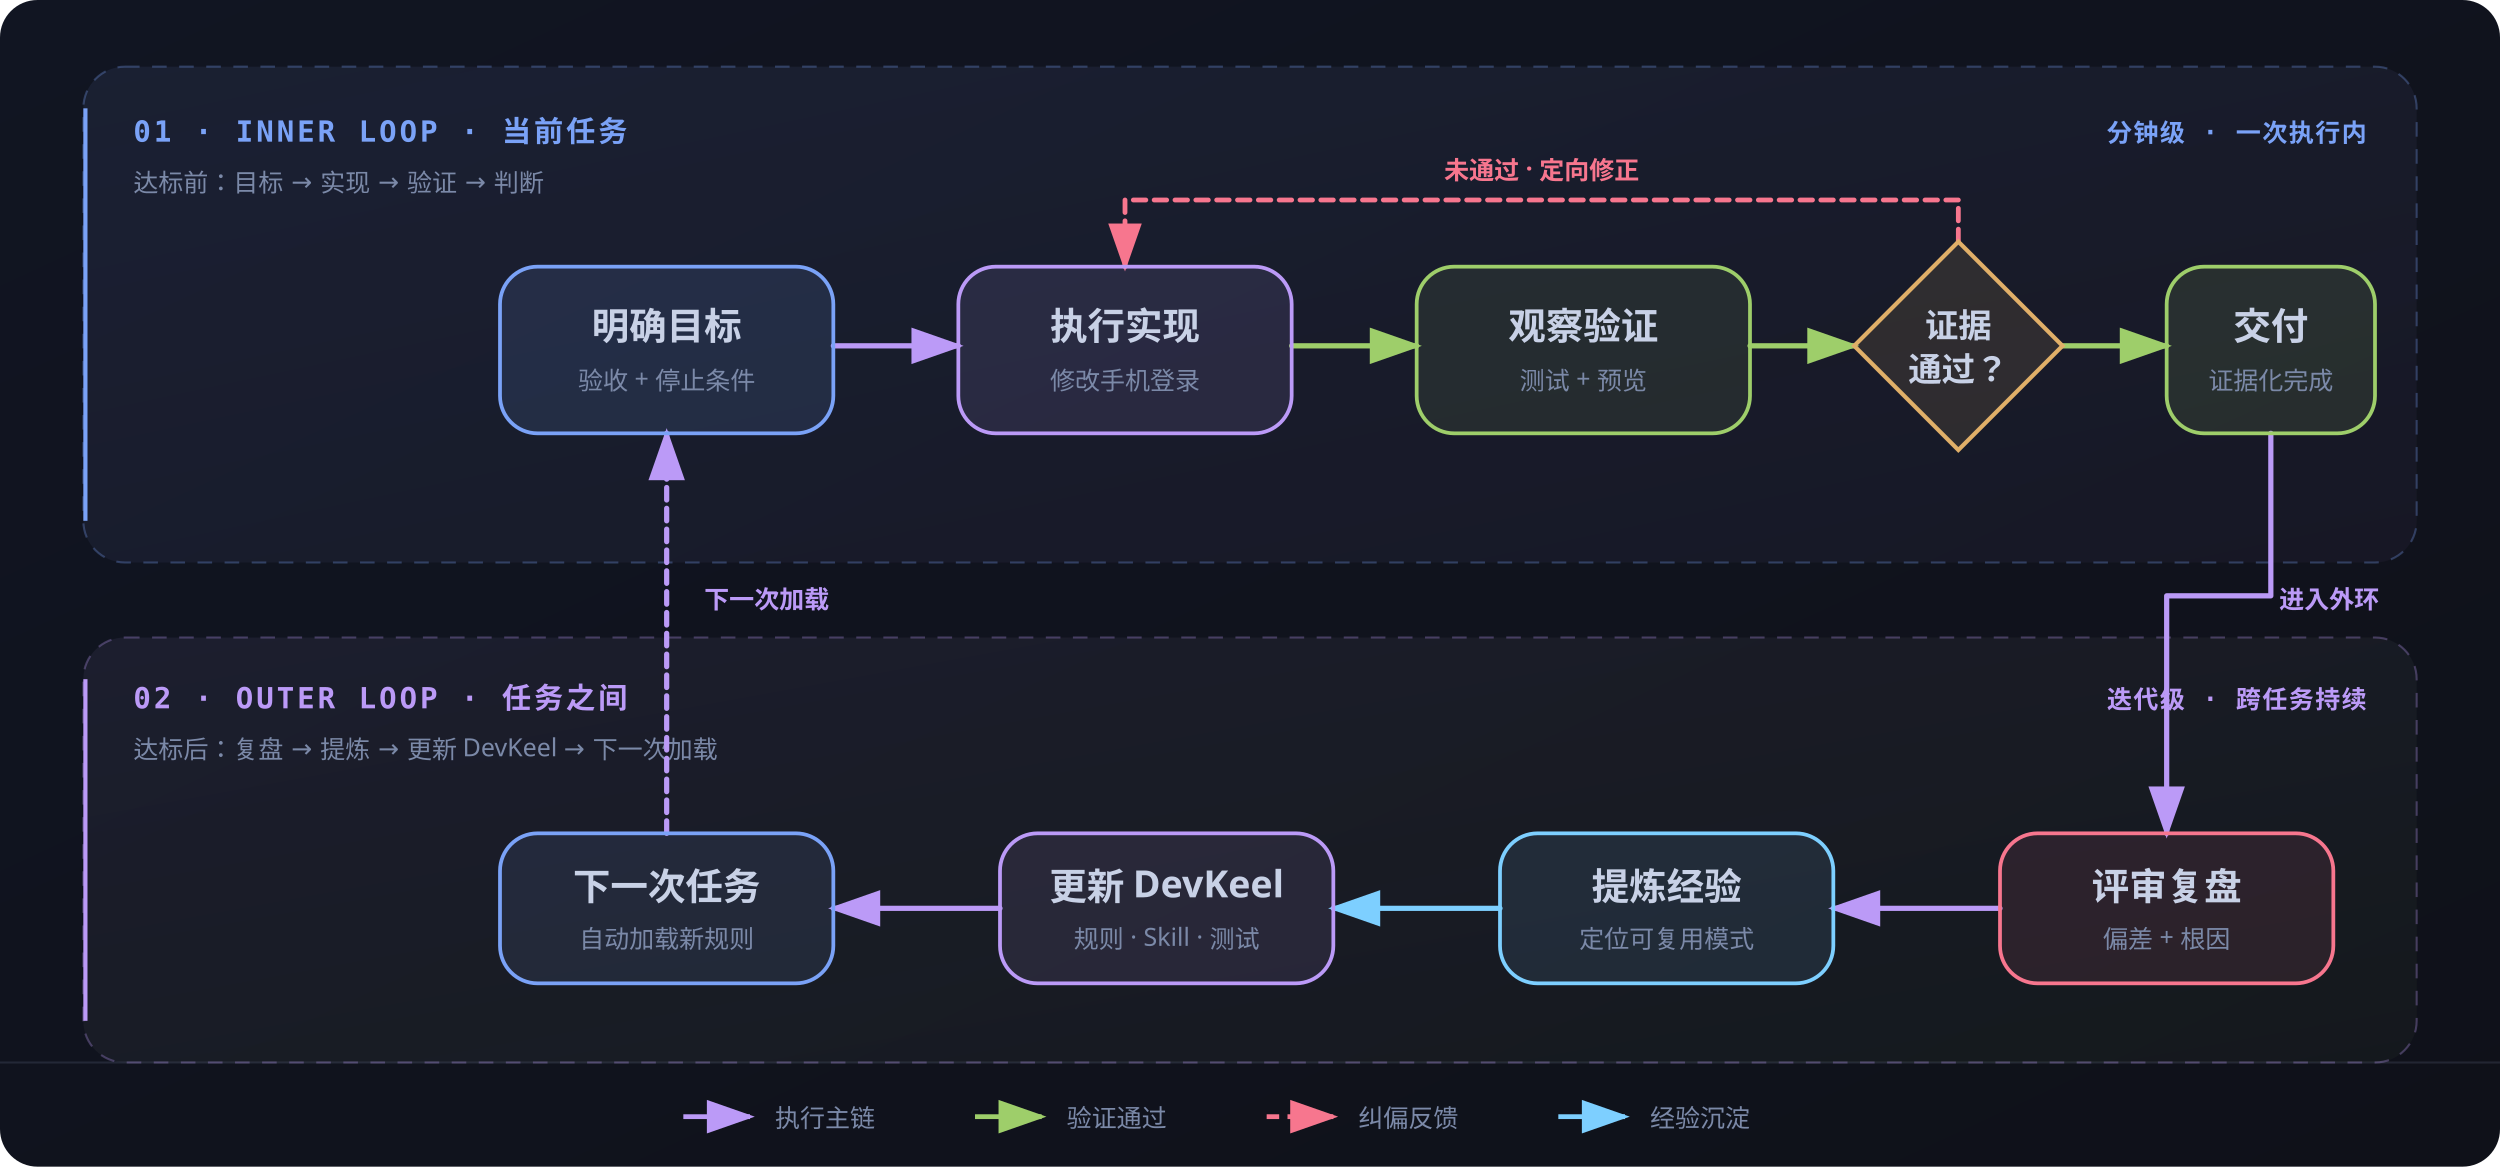
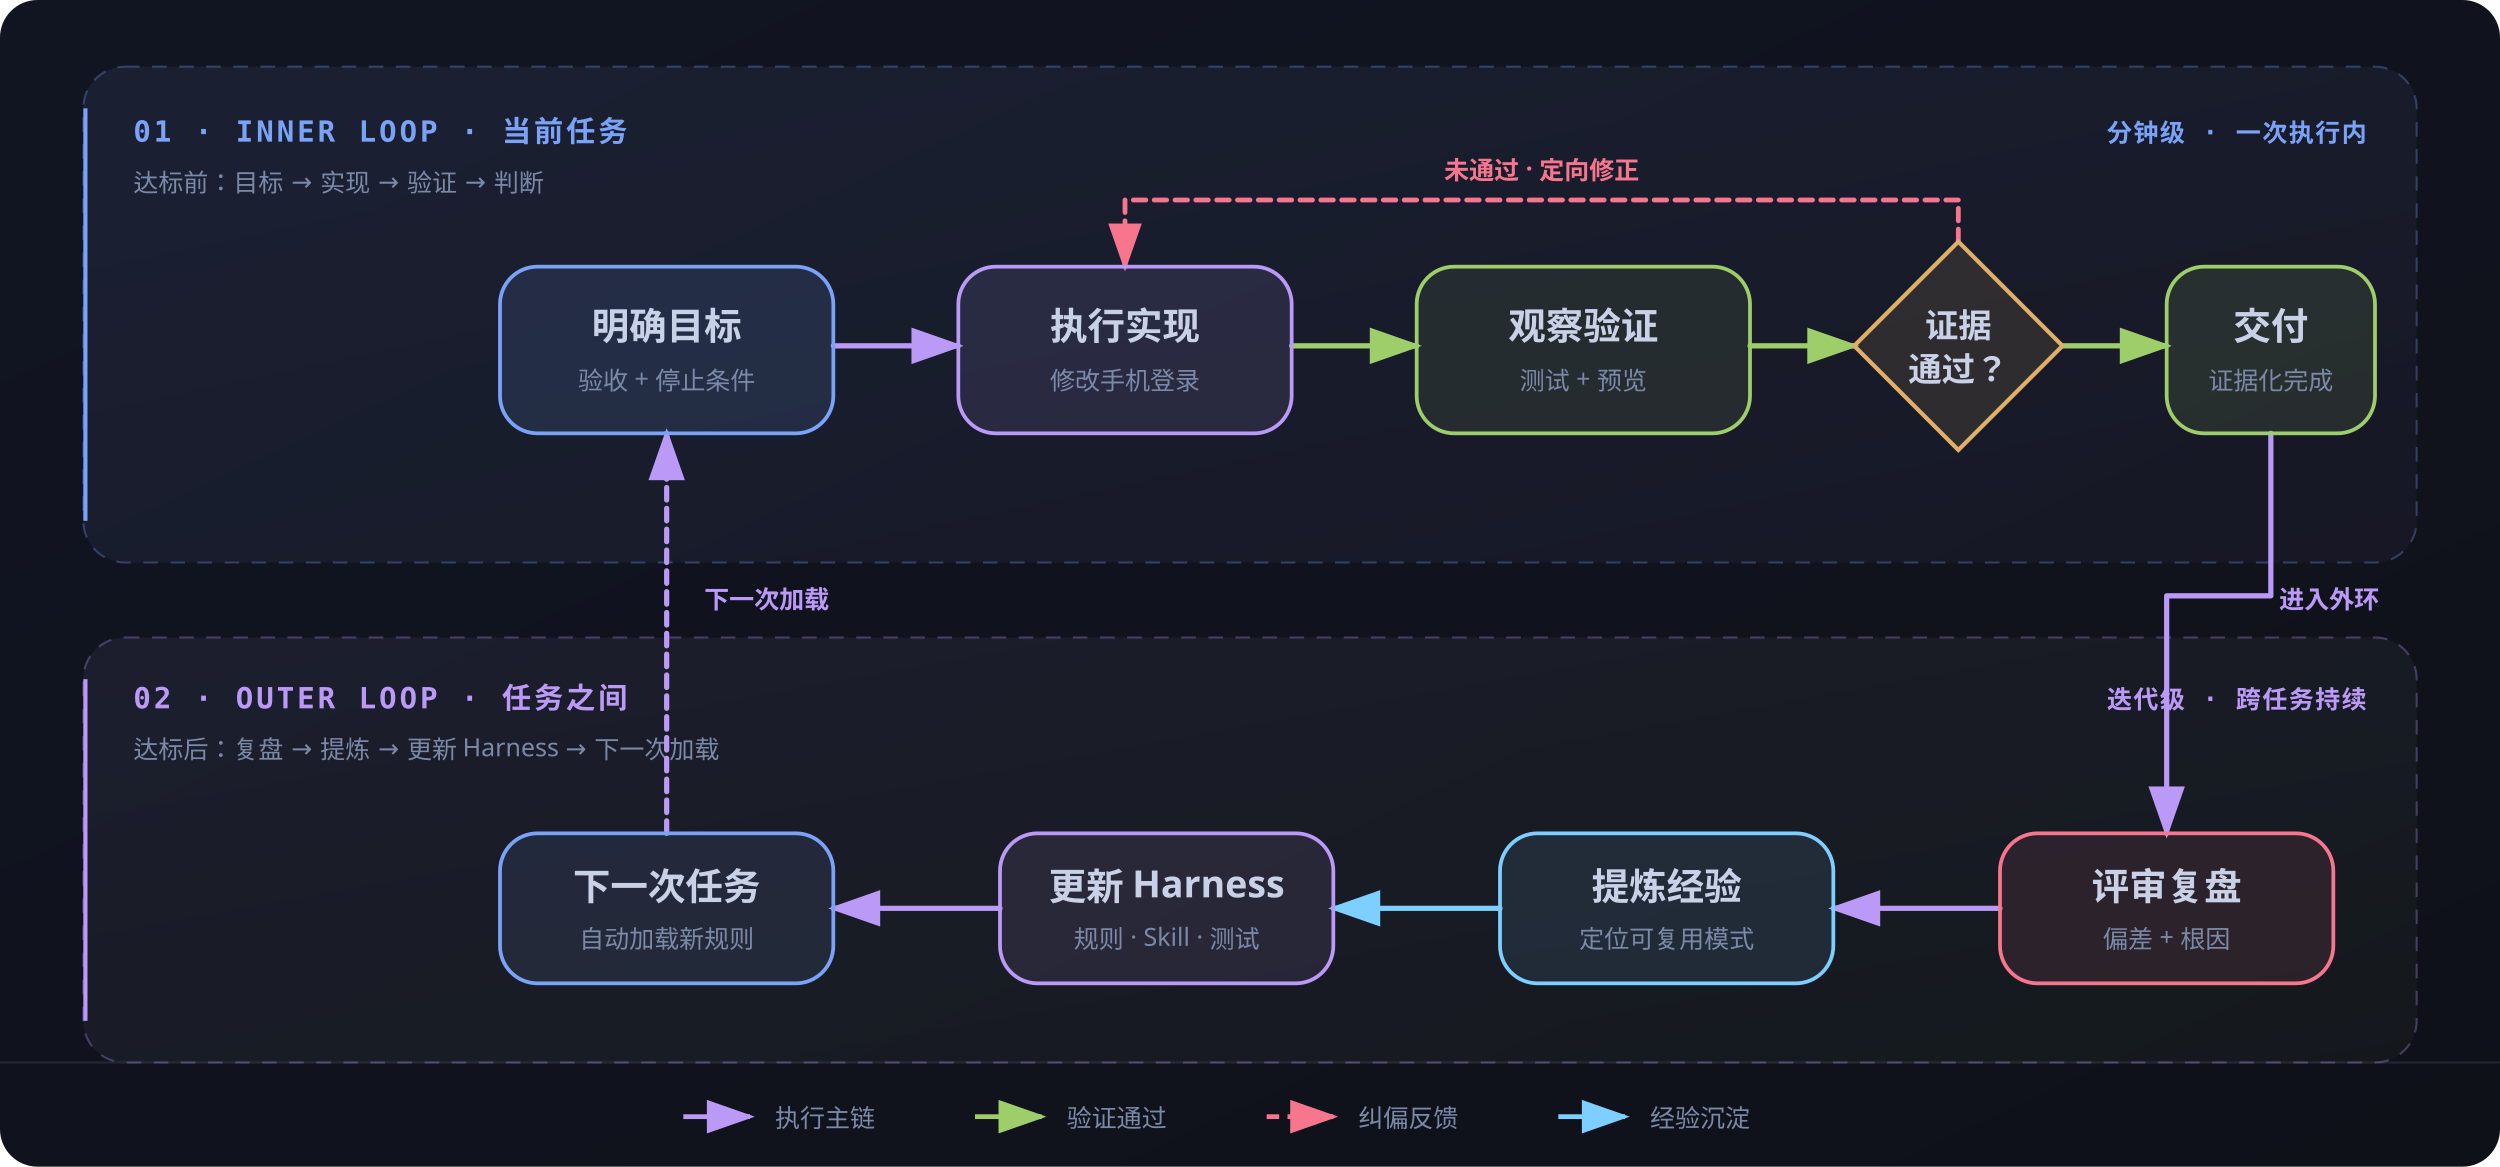
<svg xmlns="http://www.w3.org/2000/svg" viewBox="0 0 1200 560" width="1200" height="560" role="img" aria-labelledby="title desc" data-generator="fireworks-tech-graph" data-schema-version="1" data-style-id="5" data-visual-theme="Glassmorphism · Tokyo Night" data-diagram-type="process-flow" data-semantic-profile="generic" data-semantic-valid="true" data-quality-profile="showcase" data-max-bends-per-edge="2" data-max-total-bends="8" data-max-route-stretch="1.35" data-max-bridged-crossings="0" data-min-node-gap="40" data-min-container-gutter="20" data-min-label-clearance="4">
  <defs>
    <linearGradient id="bg" x1="0" y1="0" x2="1" y2="1">
      <stop offset="0" stop-color="#111522" />
      <stop offset="1" stop-color="#0f1119" />
    </linearGradient>
    <linearGradient id="inner-fill" x1="0" y1="0" x2="1" y2="1">
      <stop offset="0" stop-color="#7aa2f7" stop-opacity=".08" />
      <stop offset="1" stop-color="#bb9af7" stop-opacity=".04" />
    </linearGradient>
    <linearGradient id="outer-fill" x1="0" y1="0" x2="1" y2="1">
      <stop offset="0" stop-color="#bb9af7" stop-opacity=".07" />
      <stop offset="1" stop-color="#9ece6a" stop-opacity=".04" />
    </linearGradient>
    <marker id="arrow-main" markerWidth="10" markerHeight="7" refX="9" refY="3.5" orient="auto">
      <polygon points="0 0,10 3.5,0 7" fill="#bb9af7" />
    </marker>
    <marker id="arrow-pass" markerWidth="10" markerHeight="7" refX="9" refY="3.5" orient="auto">
      <polygon points="0 0,10 3.5,0 7" fill="#9ece6a" />
    </marker>
    <marker id="arrow-feedback" markerWidth="10" markerHeight="7" refX="9" refY="3.5" orient="auto">
      <polygon points="0 0,10 3.5,0 7" fill="#f7768e" />
    </marker>
    <marker id="arrow-learn" markerWidth="10" markerHeight="7" refX="9" refY="3.5" orient="auto">
      <polygon points="0 0,10 3.5,0 7" fill="#7dcfff" />
    </marker>
    <style>
      text{font-family:'Noto Sans SC','PingFang SC','Microsoft YaHei',sans-serif}.mono{font-family:'JetBrains Mono','SFMono-Regular',monospace}.text{fill:#c8d1e6}.muted{fill:#7b89a8}.blue{fill:#7aa2f7}.purple{fill:#bb9af7}.green{fill:#9ece6a}.cyan{fill:#7dcfff}.red{fill:#f7768e}.warn{fill:#e0af68}.section{font-size:14px;font-weight:800;letter-spacing:1.4px}.section-sub{font-size:12px}.cadence{font-size:12px;font-weight:800;letter-spacing:.7px}.node-title{font-size:18px;font-weight:750}.node-sub{font-size:12px}.decision{font-size:16px;font-weight:750}.edge-label{font-size:12px;font-weight:700}.legend{font-size:12px}.rule{stroke:#7b89a8;stroke-opacity:.18}.edge-main{fill:none;stroke:#bb9af7;stroke-width:2.5;stroke-linecap:round;stroke-linejoin:round;marker-end:url(#arrow-main)}.edge-pass{fill:none;stroke:#9ece6a;stroke-width:2.5;stroke-linecap:round;stroke-linejoin:round;marker-end:url(#arrow-pass)}.edge-feedback{fill:none;stroke:#f7768e;stroke-width:2.3;stroke-linecap:round;stroke-linejoin:round;stroke-dasharray:6 4;marker-end:url(#arrow-feedback)}.edge-learn{fill:none;stroke:#7dcfff;stroke-width:2.5;stroke-linecap:round;stroke-linejoin:round;marker-end:url(#arrow-learn)}
    </style>
  </defs>
  <rect data-graph-role="background" width="1200" height="560" rx="18" fill="url(#bg)" />
  <path d="M0 510H1200" class="rule" />
  <g id="inner" data-graph-role="container" data-container-id="inner" data-semantic-role="boundary" data-graph-bounds="40,32,1160,270">
    <rect x="40" y="32" width="1120" height="238" rx="20" fill="url(#inner-fill)" stroke="#7aa2f7" stroke-opacity=".30" stroke-dasharray="7 6" />
    <line x1="41" y1="52" x2="41" y2="250" stroke="#7aa2f7" stroke-width="2" />
    <text x="64" y="68" class="mono section blue">01 · INNER LOOP · 当前任务</text>
    <text x="1136" y="68" text-anchor="end" class="mono cadence blue">分钟级 · 一次执行内</text>
    <text x="64" y="92" class="section-sub muted">达标前：目标 → 实现 → 验证 → 判断</text>
    <rect data-graph-role="reserved" data-reserved-kind="container-header" x="56" y="48" width="170" height="56" fill="none" />
  </g>
  <g id="outer" data-graph-role="container" data-container-id="outer" data-semantic-role="boundary" data-graph-bounds="40,306,1160,510">
    <rect x="40" y="306" width="1120" height="204" rx="20" fill="url(#outer-fill)" stroke="#bb9af7" stroke-opacity=".30" stroke-dasharray="7 6" />
    <line x1="41" y1="326" x2="41" y2="490" stroke="#bb9af7" stroke-width="2" />
    <text x="64" y="340" class="mono section purple">02 · OUTER LOOP · 任务之间</text>
    <text x="1136" y="340" text-anchor="end" class="mono cadence purple">迭代级 · 跨任务持续</text>
-     <text x="64" y="364" class="section-sub muted">达标后：复盘 → 提炼 → 更新 DevKeel → 下一次加载</text>
+     <text x="64" y="364" class="section-sub muted">达标后：复盘 → 提炼 → 更新 Harness → 下一次加载</text>
    <rect data-graph-role="reserved" data-reserved-kind="container-header" x="56" y="320" width="170" height="56" fill="none" />
  </g>
  <path id="goal-execute" data-graph-role="edge" data-edge-id="goal-execute" data-source="goal" data-target="execute" data-edge-kind="flow" data-flow="control" data-bends="0" data-route-stretch="1" d="M400 166H460" class="edge-main" />
  <path id="execute-verify" data-graph-role="edge" data-edge-id="execute-verify" data-source="execute" data-target="verify" data-edge-kind="flow" data-flow="read" data-bends="0" data-route-stretch="1" d="M620 166H680" class="edge-pass" />
  <path id="verify-decide" data-graph-role="edge" data-edge-id="verify-decide" data-source="verify" data-target="decide" data-edge-kind="flow" data-flow="read" data-bends="0" data-route-stretch="1" d="M840 166H890" class="edge-pass" />
  <path id="decide-delivery" data-graph-role="edge" data-edge-id="decide-delivery" data-source="decide" data-target="delivery" data-edge-kind="flow" data-flow="write" data-bends="0" data-route-stretch="1" d="M990 166H1040" class="edge-pass" />
  <path id="retry" data-graph-role="edge" data-edge-id="retry" data-source="decide" data-target="execute" data-edge-kind="flow" data-flow="feedback" data-bends="2" data-route-stretch="1.08" d="M940 116V96H540V128" class="edge-feedback" />
  <path id="delivery-review" data-graph-role="edge" data-edge-id="delivery-review" data-source="delivery" data-target="review" data-edge-kind="flow" data-flow="control" data-bends="2" data-route-stretch="1.03" d="M1090 208V286H1040V400" class="edge-main" />
  <path id="review-extract" data-graph-role="edge" data-edge-id="review-extract" data-source="review" data-target="extract" data-edge-kind="flow" data-flow="control" data-bends="0" data-route-stretch="1" d="M960 436H880" class="edge-main" />
  <path id="extract-update" data-graph-role="edge" data-edge-id="extract-update" data-source="extract" data-target="update" data-edge-kind="flow" data-flow="write" data-bends="0" data-route-stretch="1" d="M720 436H640" class="edge-learn" />
  <path id="update-next" data-graph-role="edge" data-edge-id="update-next" data-source="update" data-target="next" data-edge-kind="flow" data-flow="write" data-bends="0" data-route-stretch="1" d="M480 436H400" class="edge-main" />
  <path id="next-goal" data-graph-role="edge" data-edge-id="next-goal" data-source="next" data-target="goal" data-edge-kind="flow" data-flow="feedback" data-bends="0" data-route-stretch="1" d="M320 400V208" class="edge-main" stroke-dasharray="6 4" />
  <g id="node-goal" data-graph-role="node" data-node-id="goal" data-semantic-role="rect" data-graph-bounds="240,128,400,208">
    <rect x="240" y="128" width="160" height="80" rx="18" fill="#7aa2f7" fill-opacity=".12" stroke="#7aa2f7" stroke-width="1.8" />
    <text x="320" y="163" text-anchor="middle" class="node-title text">明确目标</text>
    <text x="320" y="187" text-anchor="middle" class="node-sub muted">验收 + 停止条件</text>
  </g>
  <g id="node-execute" data-graph-role="node" data-node-id="execute" data-semantic-role="rect" data-graph-bounds="460,128,620,208">
    <rect x="460" y="128" width="160" height="80" rx="18" fill="#bb9af7" fill-opacity=".11" stroke="#bb9af7" stroke-width="1.8" />
    <text x="540" y="163" text-anchor="middle" class="node-title text">执行实现</text>
    <text x="540" y="187" text-anchor="middle" class="node-sub muted">修改手机登录</text>
  </g>
  <g id="node-verify" data-graph-role="node" data-node-id="verify" data-semantic-role="rect" data-graph-bounds="680,128,840,208">
    <rect x="680" y="128" width="160" height="80" rx="18" fill="#9ece6a" fill-opacity=".10" stroke="#9ece6a" stroke-width="1.8" />
    <text x="760" y="163" text-anchor="middle" class="node-title text">观察验证</text>
    <text x="760" y="187" text-anchor="middle" class="node-sub muted">测试 + 预览</text>
  </g>
  <g id="node-decide" data-graph-role="node" data-node-id="decide" data-semantic-role="diamond" data-graph-bounds="890,116,990,216">
    <polygon points="940,116 990,166 940,216 890,166" fill="#e0af68" fill-opacity=".12" stroke="#e0af68" stroke-width="2" />
    <text x="940" y="162" text-anchor="middle" class="decision text">证据</text>
    <text x="940" y="183" text-anchor="middle" class="decision text">通过？</text>
  </g>
  <g id="node-delivery" data-graph-role="node" data-node-id="delivery" data-semantic-role="output" data-graph-bounds="1040,128,1140,208">
    <rect x="1040" y="128" width="100" height="80" rx="18" fill="#9ece6a" fill-opacity=".12" stroke="#9ece6a" stroke-width="1.8" />
    <text x="1090" y="163" text-anchor="middle" class="node-title text">交付</text>
    <text x="1090" y="187" text-anchor="middle" class="node-sub muted">证据化完成</text>
  </g>
  <g id="node-next" data-graph-role="node" data-node-id="next" data-semantic-role="input" data-graph-bounds="240,400,400,472">
    <rect x="240" y="400" width="160" height="72" rx="18" fill="#7aa2f7" fill-opacity=".10" stroke="#7aa2f7" stroke-width="1.8" />
    <text x="320" y="432" text-anchor="middle" class="node-title text">下一次任务</text>
    <text x="320" y="455" text-anchor="middle" class="node-sub muted">自动加载新规则</text>
  </g>
  <g id="node-update" data-graph-role="node" data-node-id="update" data-semantic-role="rect" data-graph-bounds="480,400,640,472">
    <rect x="480" y="400" width="160" height="72" rx="18" fill="#bb9af7" fill-opacity=".10" stroke="#bb9af7" stroke-width="1.8" />
-     <text x="560" y="432" text-anchor="middle" class="node-title text">更新 DevKeel</text>
+     <text x="560" y="432" text-anchor="middle" class="node-title text">更新 Harness</text>
    <text x="560" y="455" text-anchor="middle" class="node-sub muted">规则 · Skill · 测试</text>
  </g>
  <g id="node-extract" data-graph-role="node" data-node-id="extract" data-semantic-role="rect" data-graph-bounds="720,400,880,472">
    <rect x="720" y="400" width="160" height="72" rx="18" fill="#7dcfff" fill-opacity=".10" stroke="#7dcfff" stroke-width="1.8" />
    <text x="800" y="432" text-anchor="middle" class="node-title text">提炼经验</text>
    <text x="800" y="455" text-anchor="middle" class="node-sub muted">定位可复用模式</text>
  </g>
  <g id="node-review" data-graph-role="node" data-node-id="review" data-semantic-role="rect" data-graph-bounds="960,400,1120,472">
    <rect x="960" y="400" width="160" height="72" rx="18" fill="#f7768e" fill-opacity=".10" stroke="#f7768e" stroke-width="1.8" />
    <text x="1040" y="432" text-anchor="middle" class="node-title text">评审复盘</text>
    <text x="1040" y="455" text-anchor="middle" class="node-sub muted">偏差 + 根因</text>
  </g>
  <g data-graph-role="label" data-owner="retry" data-graph-bounds="660,70,820,90">
    <text x="740" y="86" text-anchor="middle" class="edge-label red">未通过 · 定向修正</text>
  </g>
  <g data-graph-role="label" data-owner="delivery-review" data-graph-bounds="1092,276,1152,296">
    <text x="1094" y="292" class="edge-label purple">进入外环</text>
  </g>
  <g data-graph-role="label" data-owner="next-goal" data-graph-bounds="338,276,410,296">
    <text x="338" y="292" class="edge-label purple">下一次加载</text>
  </g>
  <g data-graph-role="legend" data-graph-bounds="328,522,544,26">
    <line x1="328" y1="536" x2="360" y2="536" stroke="#bb9af7" stroke-width="2.3" marker-end="url(#arrow-main)" />
    <text x="372" y="541" class="legend muted">执行主链</text>
    <line x1="468" y1="536" x2="500" y2="536" stroke="#9ece6a" stroke-width="2.3" marker-end="url(#arrow-pass)" />
    <text x="512" y="541" class="legend muted">验证通过</text>
    <line x1="608" y1="536" x2="640" y2="536" stroke="#f7768e" stroke-width="2.3" stroke-dasharray="6 4" marker-end="url(#arrow-feedback)" />
    <text x="652" y="541" class="legend muted">纠偏反馈</text>
    <line x1="748" y1="536" x2="780" y2="536" stroke="#7dcfff" stroke-width="2.3" marker-end="url(#arrow-learn)" />
    <text x="792" y="541" class="legend muted">经验沉淀</text>
  </g>
</svg>
